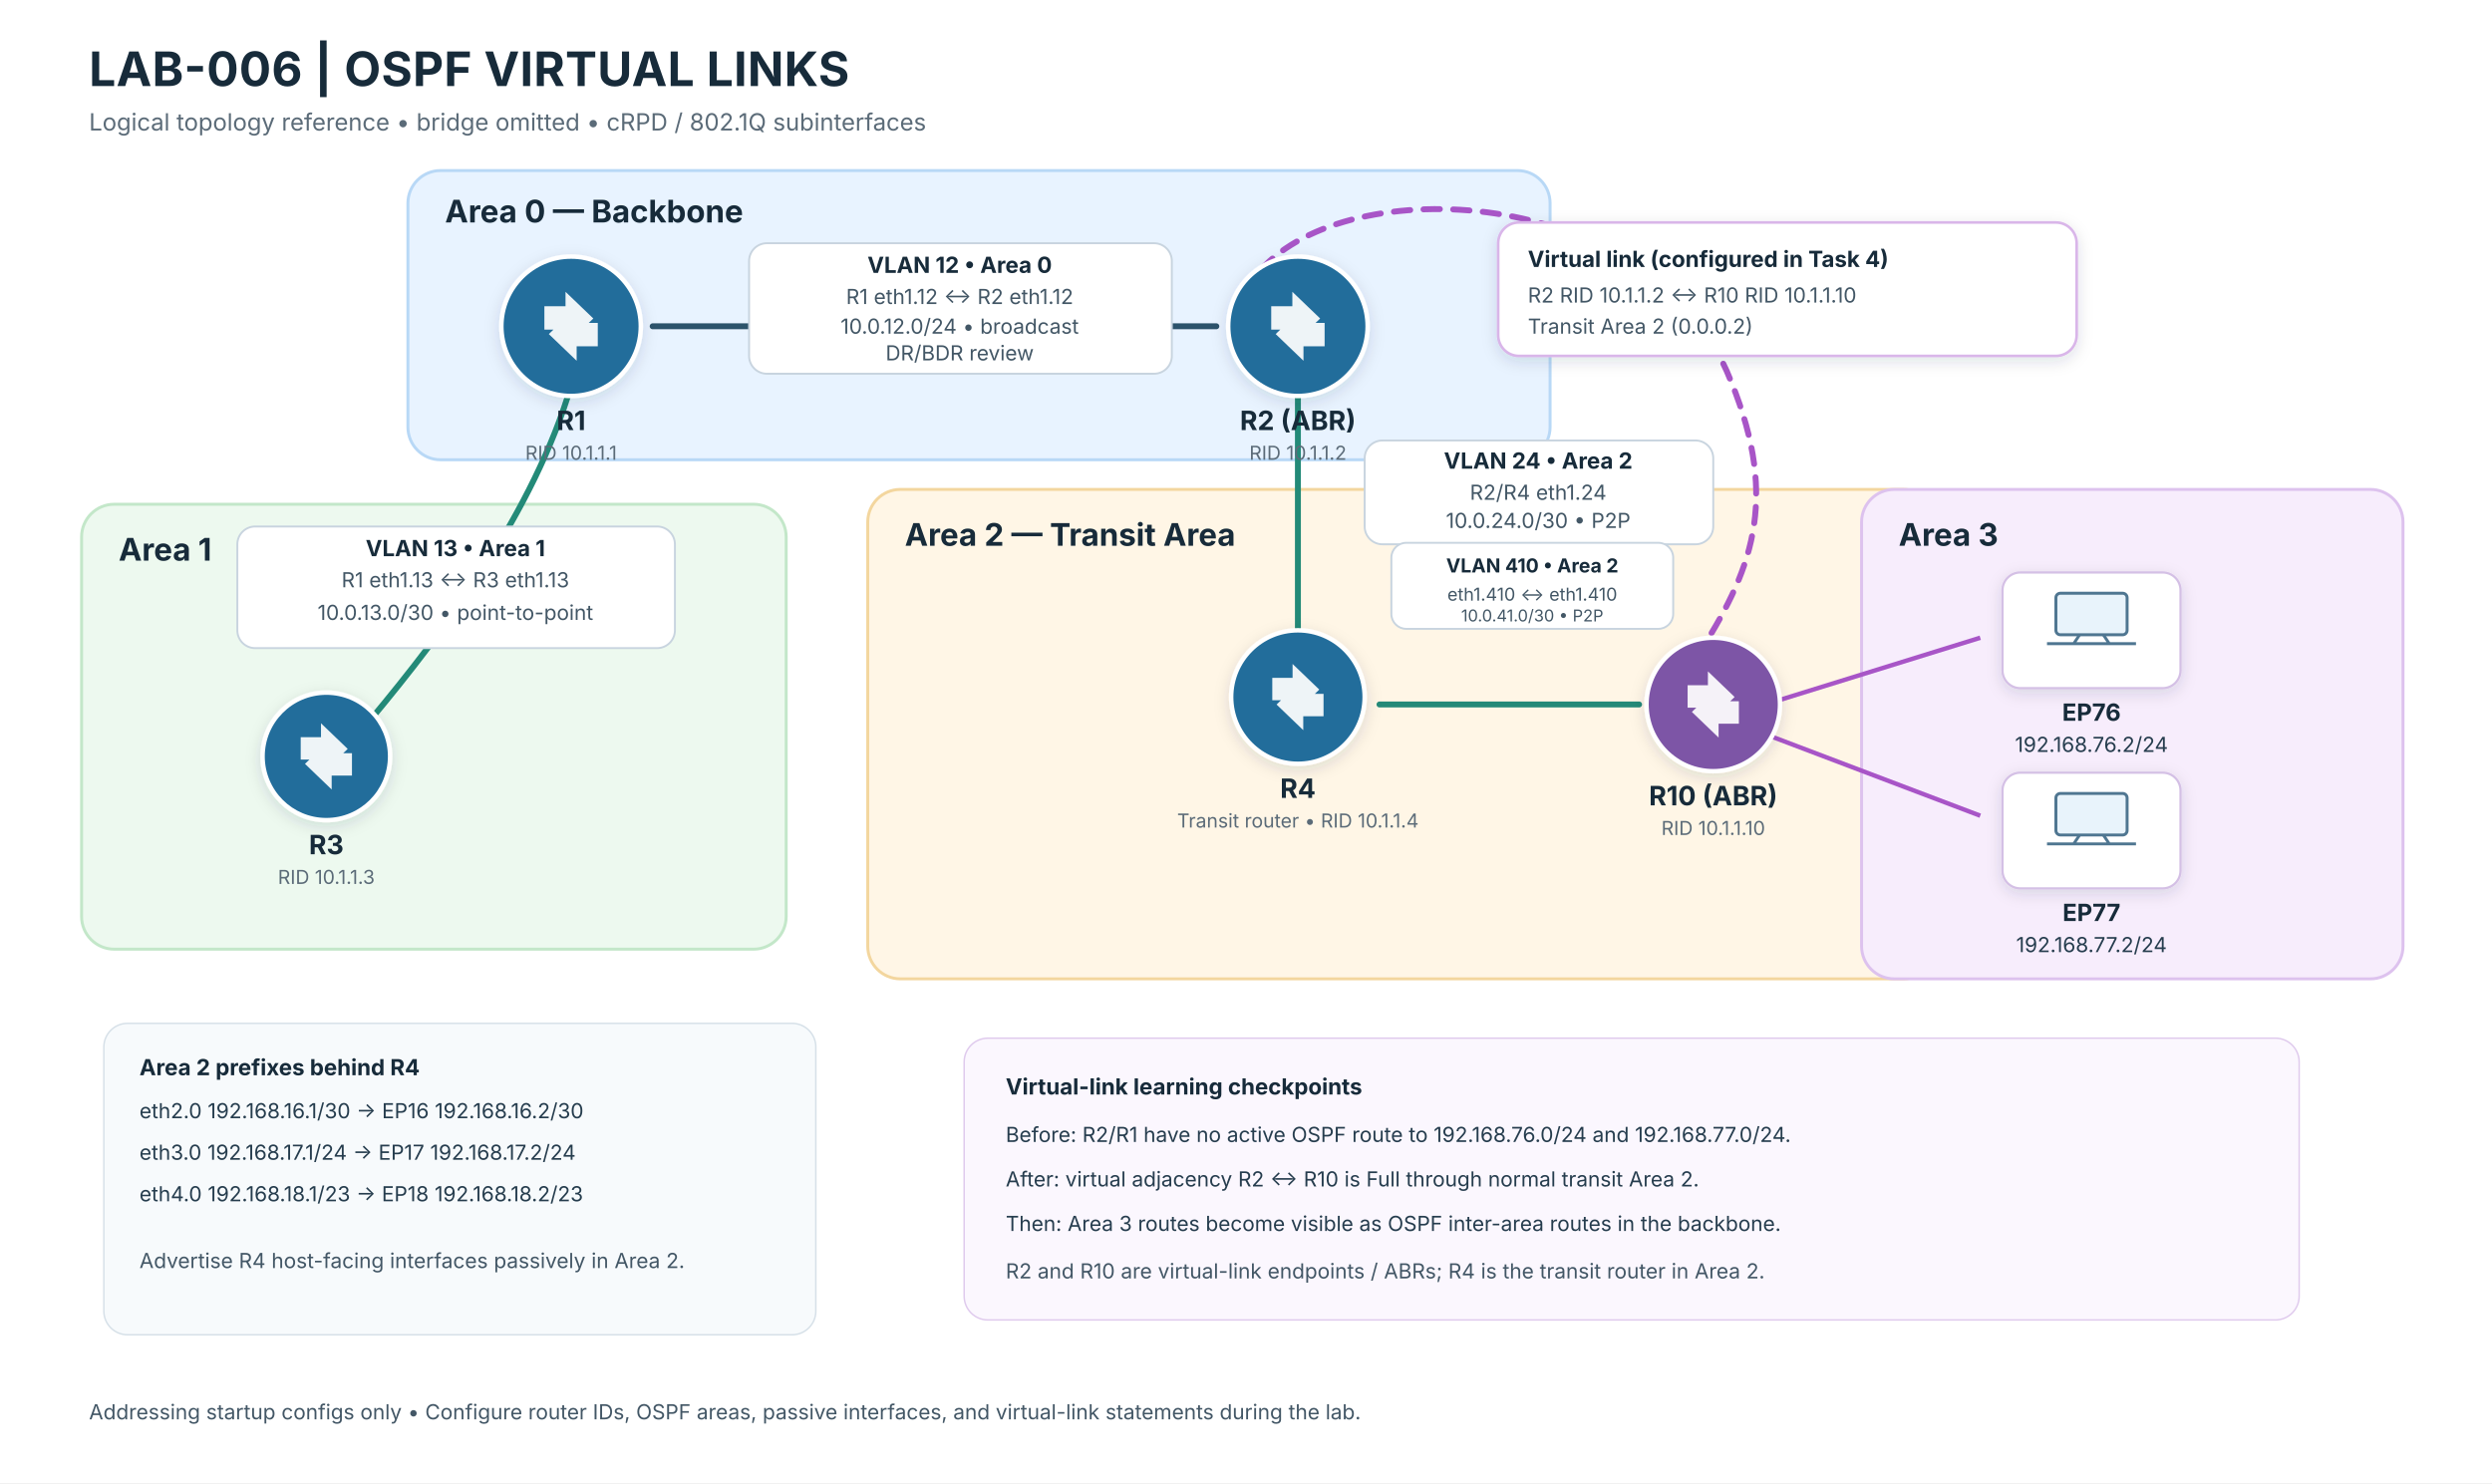
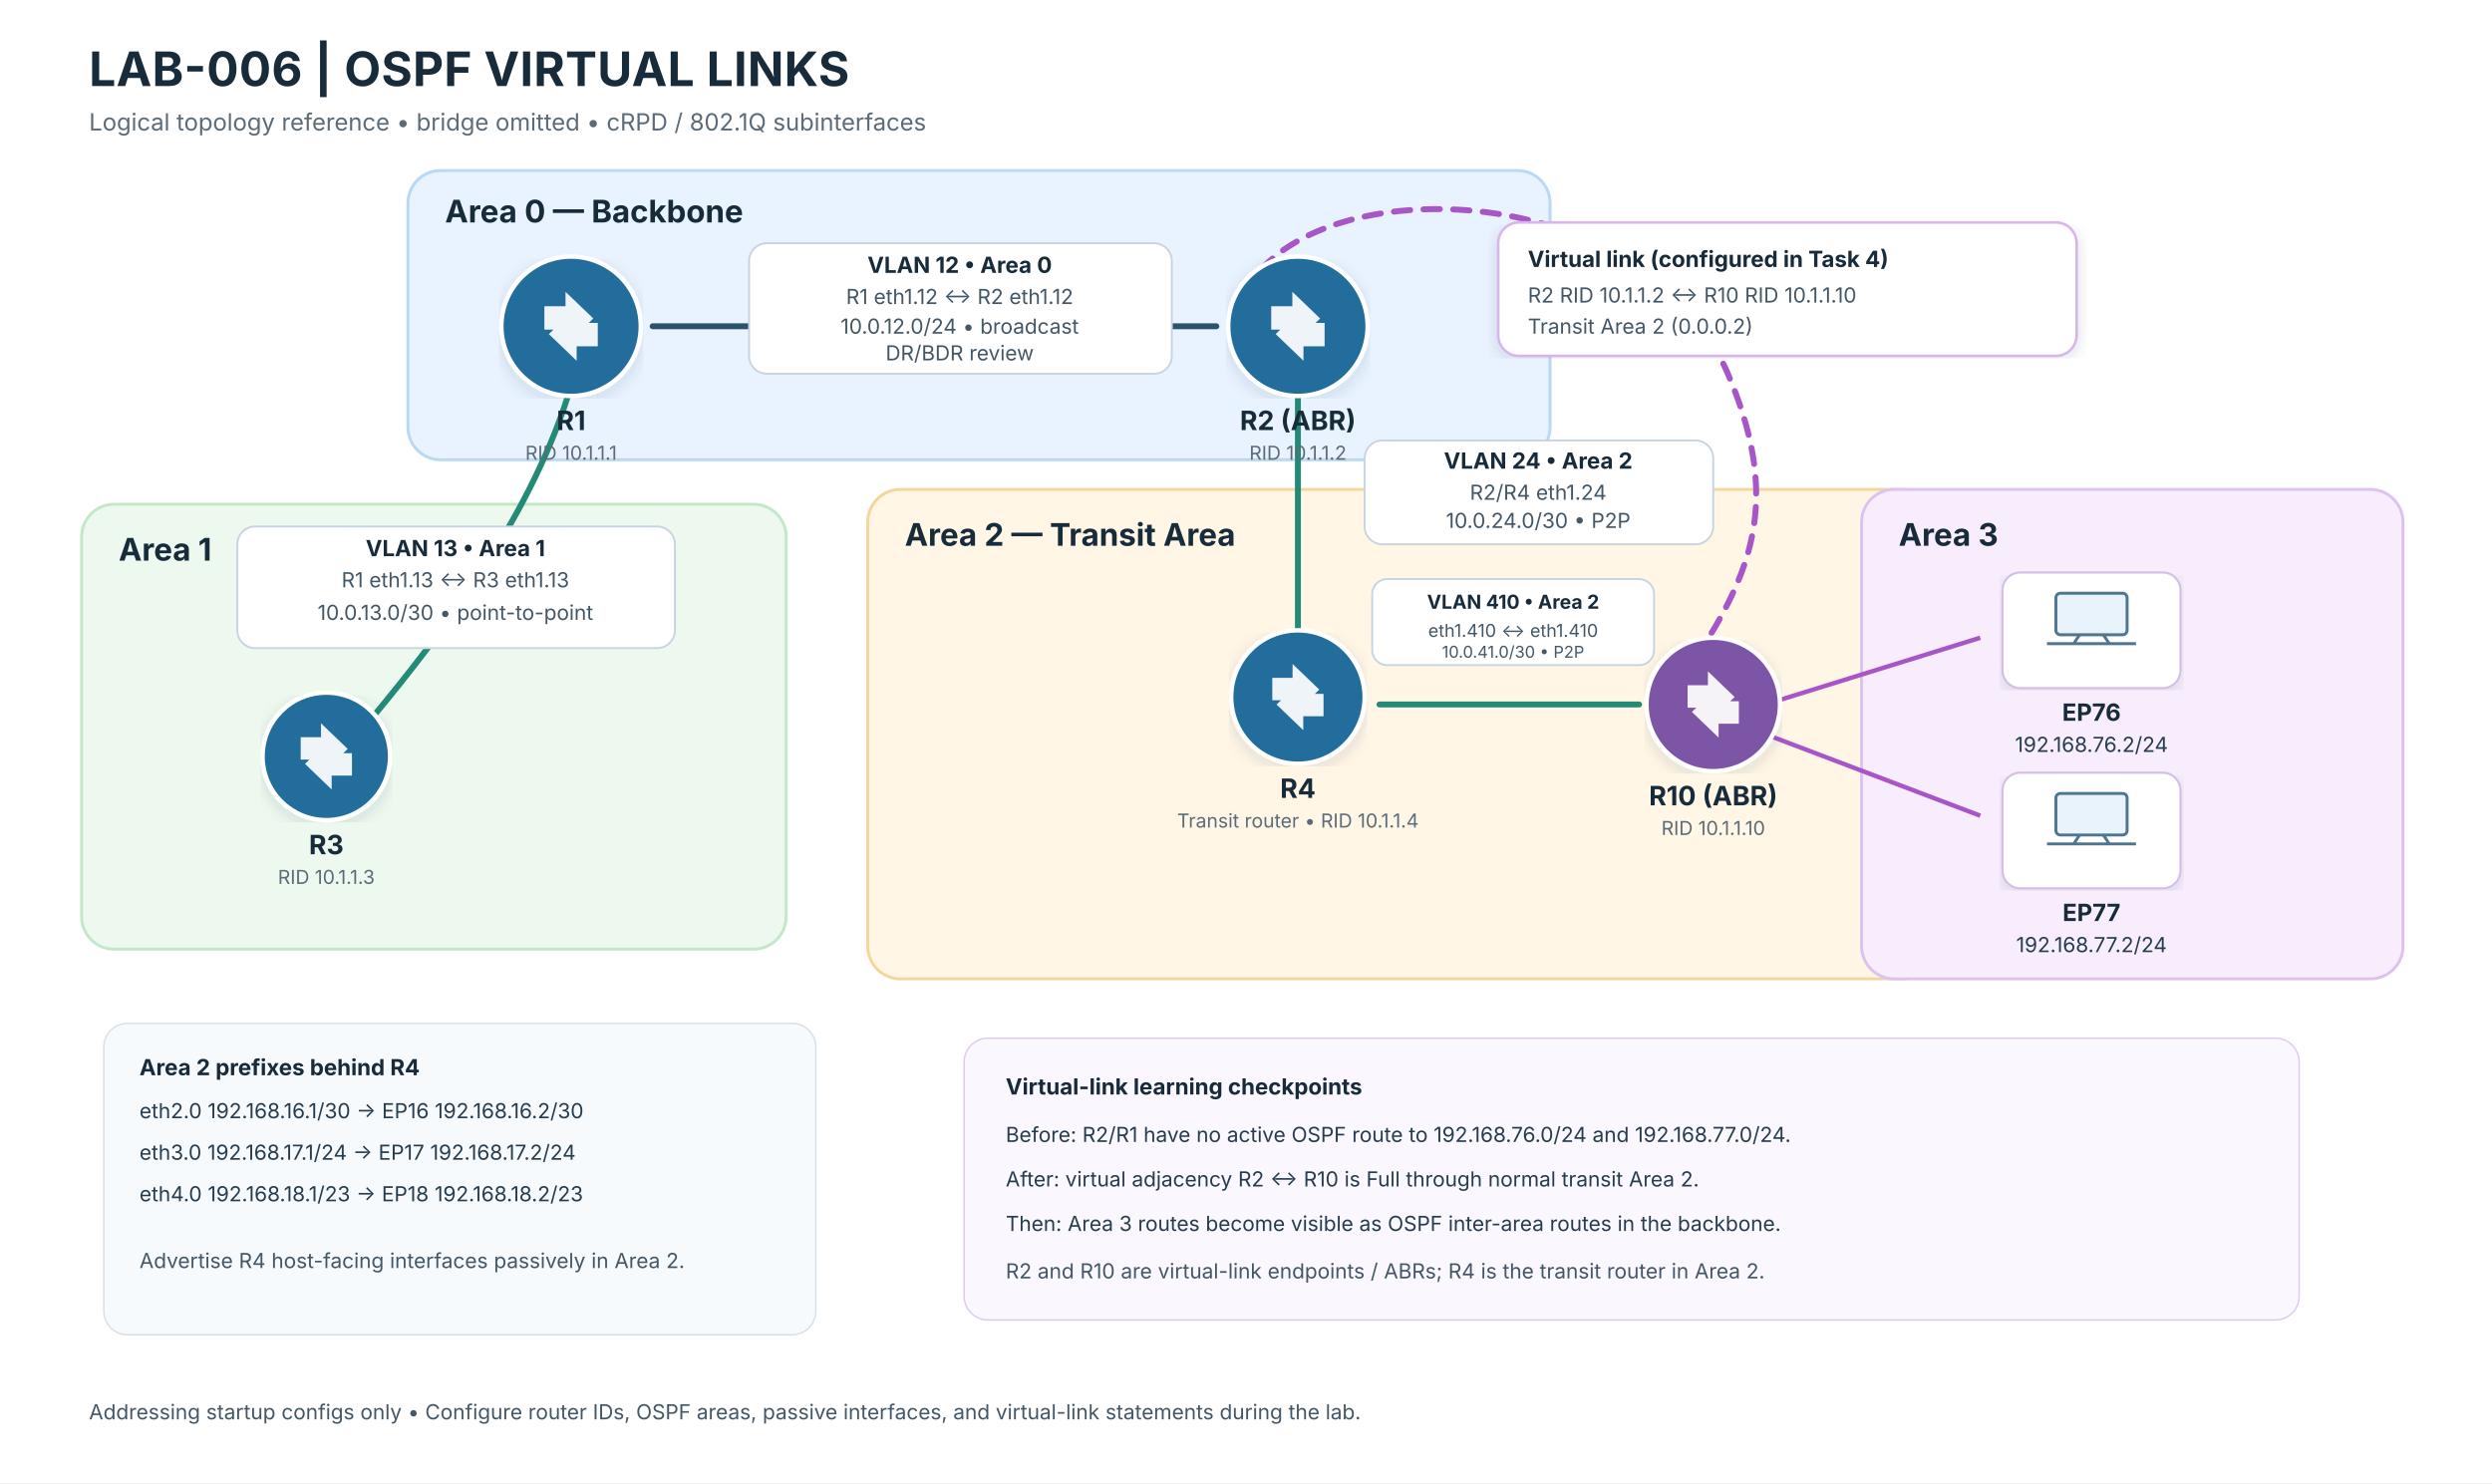
- <svg xmlns="http://www.w3.org/2000/svg" width="1680" height="1000" viewBox="0 0 1680 1000">
-   <defs>
-     <filter id="shadow" x="-20%" y="-20%" width="140%" height="140%">
+ <svg xmlns="http://www.w3.org/2000/svg" width="1680" height="1000" viewBox="0 0 1680 1000" version="1.1" id="svg52">
+   <defs id="defs1">
+     <filter id="shadow" x="-0.017" y="-0.017" width="1.035" height="1.035">
      <feDropShadow dx="0" dy="3" stdDeviation="5" flood-color="#25364a" flood-opacity="0.13" />
    </filter>
-     <style>
+     <style id="style1">
    text{font-family:Inter,DejaVu Sans,Arial,sans-serif;fill:#172b3a}
    .title{font-size:32px;font-weight:750;letter-spacing:.3px}
    .subtitle{font-size:16px;fill:#5b6b78}
    .areatitle{font-size:21px;font-weight:750}
    .small{font-size:14px;fill:#435766}
    .label{font-size:15px;font-weight:650}
    .router{font-size:18px;font-weight:750}
    .routerid{font-size:13px;fill:#5b6b78}
    .ip{font-size:14px;fill:#263d4e}
    .host{font-size:16px;font-weight:700}
    .line{fill:none;stroke:#2c536b;stroke-width:4;stroke-linecap:round}
    .p2p{fill:none;stroke:#238a78;stroke-width:4;stroke-linecap:round}
    .vl{fill:none;stroke:#a855c7;stroke-width:4;stroke-linecap:round;stroke-dasharray:11 9}
    .card{fill:#fff;stroke:#cad5df;stroke-width:1.4;filter:url(#shadow)}
    .callout{fill:#fff;stroke:#c8d4df;stroke-width:1.3}
  </style>
  </defs>
-   <rect width="1680" height="1000" fill="#ffffff" />
-   <text x="60" y="58" class="title">LAB-006 | OSPF VIRTUAL LINKS</text>
-   <text x="60" y="88" class="subtitle">Logical topology reference • bridge omitted • cRPD / 802.1Q subinterfaces</text>
-   <rect x="275" y="115" width="770" height="195" rx="22" fill="#e8f3ff" stroke="#b8d8f6" stroke-width="2" />
-   <text x="300" y="150" class="areatitle" fill="#165f91">Area 0 — Backbone</text>
-   <rect x="55" y="340" width="475" height="300" rx="22" fill="#edf9ef" stroke="#c3e7c9" stroke-width="2" />
-   <text x="80" y="378" class="areatitle" fill="#247044">Area 1</text>
-   <rect x="585" y="330" width="720" height="330" rx="22" fill="#fff6e6" stroke="#f3d69e" stroke-width="2" />
-   <text x="610" y="368" class="areatitle" fill="#94600a">Area 2 — Transit Area</text>
-   <rect x="1255" y="330" width="365" height="330" rx="22" fill="#f7edfc" stroke="#ddc2ee" stroke-width="2" />
-   <text x="1280" y="368" class="areatitle" fill="#7d3ca0">Area 3</text>
-   <path d="M 440 220 L 820 220" class="line" />
-   <path d="M 385 260 C 360 345 300 425 250 485" class="p2p" />
-   <path d="M 875 260 L 875 425" class="p2p" />
-   <path d="M 930 475 L 1105 475" class="p2p" />
-   <path d="M 1190 475 L 1335 430" stroke="#a855c7" stroke-width="3" fill="none" />
-   <path d="M 1190 495 L 1335 550" stroke="#a855c7" stroke-width="3" fill="none" />
-   <path d="M 850 182 C 910 115 1108 125 1164 250 C 1200 333 1183 381 1147 438" class="vl" />
-   <rect x="1010" y="150" width="390" height="90" rx="14" fill="#fff" stroke="#d9b6e9" stroke-width="1.8" filter="url(#shadow)" />
-   <text x="1030" y="180" class="label" fill="#823da0">Virtual link (configured in Task 4)</text>
-   <text x="1030" y="204" class="small">R2 RID 10.1.1.2 ↔ R10 RID 10.1.1.10</text>
-   <text x="1030" y="225" class="small">Transit Area 2 (0.0.0.2)</text>
-   <rect x="505" y="164" width="285" height="88" rx="12" class="callout" />
-   <text x="647" y="184" text-anchor="middle" class="label">VLAN 12 • Area 0</text>
-   <text x="647" y="205" text-anchor="middle" class="small">R1 eth1.12 ↔ R2 eth1.12</text>
-   <text x="647" y="225" text-anchor="middle" class="small">10.0.12.0/24 • broadcast</text>
-   <text x="647" y="243" text-anchor="middle" class="small">DR/BDR review</text>
-   <rect x="160" y="355" width="295" height="82" rx="12" class="callout" />
-   <text x="307" y="375" text-anchor="middle" class="label">VLAN 13 • Area 1</text>
-   <text x="307" y="396" text-anchor="middle" class="small">R1 eth1.13 ↔ R3 eth1.13</text>
-   <text x="307" y="418" text-anchor="middle" class="small">10.0.13.0/30 • point-to-point</text>
-   <rect x="920" y="297" width="235" height="70" rx="12" class="callout" />
-   <text x="1037" y="316" text-anchor="middle" class="label">VLAN 24 • Area 2</text>
-   <text x="1037" y="337" text-anchor="middle" class="small">R2/R4 eth1.24</text>
-   <text x="1037" y="356" text-anchor="middle" class="small">10.0.24.0/30 • P2P</text>
-   <rect x="938" y="366" width="190" height="58" rx="10" class="callout" />
-   <text x="1033" y="386" text-anchor="middle" class="label" style="font-size:13px">VLAN 410 • Area 2</text>
-   <text x="1033" y="405" text-anchor="middle" class="small" style="font-size:12px">eth1.410 ↔ eth1.410</text>
-   <text x="1033" y="419" text-anchor="middle" class="small" style="font-size:11px">10.0.41.0/30 • P2P</text>
-   <g transform="translate(385 220)">
-     <circle r="47" fill="#236d9b" stroke="#fff" stroke-width="3" filter="url(#shadow)" />
-     <path d="M-24 -18 L-5 -18 L-5 -31 L20 -7 L-5 17 L-5 3 L-24 3 Z M24 18 L5 18 L5 31 L-20 7 L5 -17 L5 -3 L24 -3 Z" fill="#fff" opacity=".92" transform="scale(.75)" />
-     <text x="0" y="70" text-anchor="middle" class="router">R1</text>
-     <text x="0" y="90" text-anchor="middle" class="routerid">RID 10.1.1.1</text>
+   <rect width="1680" height="1000" fill="#ffffff" id="rect1" />
+   <text x="60" y="58" class="title" id="text1">LAB-006 | OSPF VIRTUAL LINKS</text>
+   <text x="60" y="88" class="subtitle" id="text2">Logical topology reference • bridge omitted • cRPD / 802.1Q subinterfaces</text>
+   <rect x="275" y="115" width="770" height="195" rx="22" fill="#e8f3ff" stroke="#b8d8f6" stroke-width="2" id="rect2" />
+   <text x="300" y="150" class="areatitle" fill="#165f91" id="text3">Area 0 — Backbone</text>
+   <rect x="55" y="340" width="475" height="300" rx="22" fill="#edf9ef" stroke="#c3e7c9" stroke-width="2" id="rect3" />
+   <text x="80" y="378" class="areatitle" fill="#247044" id="text4">Area 1</text>
+   <rect x="585" y="330" width="720" height="330" rx="22" fill="#fff6e6" stroke="#f3d69e" stroke-width="2" id="rect4" />
+   <text x="610" y="368" class="areatitle" fill="#94600a" id="text5">Area 2 — Transit Area</text>
+   <rect x="1255" y="330" width="365" height="330" rx="22" fill="#f7edfc" stroke="#ddc2ee" stroke-width="2" id="rect5" />
+   <text x="1280" y="368" class="areatitle" fill="#7d3ca0" id="text6">Area 3</text>
+   <path d="M 440 220 L 820 220" class="line" id="path6" />
+   <path d="M 385 260 C 360 345 300 425 250 485" class="p2p" id="path7" />
+   <path d="M 875 260 L 875 425" class="p2p" id="path8" />
+   <path d="M 930 475 L 1105 475" class="p2p" id="path9" />
+   <path d="M 1190 475 L 1335 430" stroke="#a855c7" stroke-width="3" fill="none" id="path10" />
+   <path d="M 1190 495 L 1335 550" stroke="#a855c7" stroke-width="3" fill="none" id="path11" />
+   <path d="M 850 182 C 910 115 1108 125 1164 250 C 1200 333 1183 381 1147 438" class="vl" id="path12" />
+   <rect x="1010" y="150" width="390" height="90" rx="14" fill="#fff" stroke="#d9b6e9" stroke-width="1.8" filter="url(#shadow)" id="rect12" />
+   <text x="1030" y="180" class="label" fill="#823da0" id="text12">Virtual link (configured in Task 4)</text>
+   <text x="1030" y="204" class="small" id="text13">R2 RID 10.1.1.2 ↔ R10 RID 10.1.1.10</text>
+   <text x="1030" y="225" class="small" id="text14">Transit Area 2 (0.0.0.2)</text>
+   <rect x="505" y="164" width="285" height="88" rx="12" class="callout" id="rect14" />
+   <text x="647" y="184" text-anchor="middle" class="label" id="text15">VLAN 12 • Area 0</text>
+   <text x="647" y="205" text-anchor="middle" class="small" id="text16">R1 eth1.12 ↔ R2 eth1.12</text>
+   <text x="647" y="225" text-anchor="middle" class="small" id="text17">10.0.12.0/24 • broadcast</text>
+   <text x="647" y="243" text-anchor="middle" class="small" id="text18">DR/BDR review</text>
+   <rect x="160" y="355" width="295" height="82" rx="12" class="callout" id="rect18" />
+   <text x="307" y="375" text-anchor="middle" class="label" id="text19">VLAN 13 • Area 1</text>
+   <text x="307" y="396" text-anchor="middle" class="small" id="text20">R1 eth1.13 ↔ R3 eth1.13</text>
+   <text x="307" y="418" text-anchor="middle" class="small" id="text21">10.0.13.0/30 • point-to-point</text>
+   <rect x="920" y="297" width="235" height="70" rx="12" class="callout" id="rect21" />
+   <text x="1037" y="316" text-anchor="middle" class="label" id="text22">VLAN 24 • Area 2</text>
+   <text x="1037" y="337" text-anchor="middle" class="small" id="text23">R2/R4 eth1.24</text>
+   <text x="1037" y="356" text-anchor="middle" class="small" id="text24">10.0.24.0/30 • P2P</text>
+   <rect x="925.09" y="390.455" width="190" height="58" rx="10" class="callout" id="rect24" />
+   <text x="1020.09" y="410.455" text-anchor="middle" class="label" style="font-size:13px" id="text25">VLAN 410 • Area 2</text>
+   <text x="1020.09" y="429.455" text-anchor="middle" class="small" style="font-size:12px" id="text26">eth1.410 ↔ eth1.410</text>
+   <text x="1020.09" y="443.455" text-anchor="middle" class="small" style="font-size:11px" id="text27">10.0.41.0/30 • P2P</text>
+   <g transform="translate(385 220)" id="g29">
+     <circle r="47" fill="#236d9b" stroke="#fff" stroke-width="3" filter="url(#shadow)" id="circle27" />
+     <path d="M-24 -18 L-5 -18 L-5 -31 L20 -7 L-5 17 L-5 3 L-24 3 Z M24 18 L5 18 L5 31 L-20 7 L5 -17 L5 -3 L24 -3 Z" fill="#fff" opacity=".92" transform="scale(.75)" id="path27" />
+     <text x="0" y="70" text-anchor="middle" class="router" id="text28">R1</text>
+     <text x="0" y="90" text-anchor="middle" class="routerid" id="text29">RID 10.1.1.1</text>
  </g>
-   <g transform="translate(875 220)">
-     <circle r="47" fill="#236d9b" stroke="#fff" stroke-width="3" filter="url(#shadow)" />
-     <path d="M-24 -18 L-5 -18 L-5 -31 L20 -7 L-5 17 L-5 3 L-24 3 Z M24 18 L5 18 L5 31 L-20 7 L5 -17 L5 -3 L24 -3 Z" fill="#fff" opacity=".92" transform="scale(.75)" />
-     <text x="0" y="70" text-anchor="middle" class="router">R2 (ABR)</text>
-     <text x="0" y="90" text-anchor="middle" class="routerid">RID 10.1.1.2</text>
+   <g transform="translate(875 220)" id="g31">
+     <circle r="47" fill="#236d9b" stroke="#fff" stroke-width="3" filter="url(#shadow)" id="circle29" />
+     <path d="M-24 -18 L-5 -18 L-5 -31 L20 -7 L-5 17 L-5 3 L-24 3 Z M24 18 L5 18 L5 31 L-20 7 L5 -17 L5 -3 L24 -3 Z" fill="#fff" opacity=".92" transform="scale(.75)" id="path29" />
+     <text x="0" y="70" text-anchor="middle" class="router" id="text30">R2 (ABR)</text>
+     <text x="0" y="90" text-anchor="middle" class="routerid" id="text31">RID 10.1.1.2</text>
  </g>
-   <g transform="translate(220 510)">
-     <circle r="43" fill="#236d9b" stroke="#fff" stroke-width="3" filter="url(#shadow)" />
-     <path d="M-24 -18 L-5 -18 L-5 -31 L20 -7 L-5 17 L-5 3 L-24 3 Z M24 18 L5 18 L5 31 L-20 7 L5 -17 L5 -3 L24 -3 Z" fill="#fff" opacity=".92" transform="scale(.72)" />
-     <text x="0" y="66" text-anchor="middle" class="router">R3</text>
-     <text x="0" y="86" text-anchor="middle" class="routerid">RID 10.1.1.3</text>
+   <g transform="translate(220 510)" id="g33">
+     <circle r="43" fill="#236d9b" stroke="#fff" stroke-width="3" filter="url(#shadow)" id="circle31" />
+     <path d="M-24 -18 L-5 -18 L-5 -31 L20 -7 L-5 17 L-5 3 L-24 3 Z M24 18 L5 18 L5 31 L-20 7 L5 -17 L5 -3 L24 -3 Z" fill="#fff" opacity=".92" transform="scale(.72)" id="path31" />
+     <text x="0" y="66" text-anchor="middle" class="router" id="text32">R3</text>
+     <text x="0" y="86" text-anchor="middle" class="routerid" id="text33">RID 10.1.1.3</text>
  </g>
-   <g transform="translate(875 470)">
-     <circle r="45" fill="#236d9b" stroke="#fff" stroke-width="3" filter="url(#shadow)" />
-     <path d="M-24 -18 L-5 -18 L-5 -31 L20 -7 L-5 17 L-5 3 L-24 3 Z M24 18 L5 18 L5 31 L-20 7 L5 -17 L5 -3 L24 -3 Z" fill="#fff" opacity=".92" transform="scale(.72)" />
-     <text x="0" y="68" text-anchor="middle" class="router">R4</text>
-     <text x="0" y="88" text-anchor="middle" class="routerid">Transit router • RID 10.1.1.4</text>
+   <g transform="translate(875 470)" id="g35">
+     <circle r="45" fill="#236d9b" stroke="#fff" stroke-width="3" filter="url(#shadow)" id="circle33" />
+     <path d="M-24 -18 L-5 -18 L-5 -31 L20 -7 L-5 17 L-5 3 L-24 3 Z M24 18 L5 18 L5 31 L-20 7 L5 -17 L5 -3 L24 -3 Z" fill="#fff" opacity=".92" transform="scale(.72)" id="path33" />
+     <text x="0" y="68" text-anchor="middle" class="router" id="text34">R4</text>
+     <text x="0" y="88" text-anchor="middle" class="routerid" id="text35">Transit router • RID 10.1.1.4</text>
  </g>
-   <g transform="translate(1155 475)">
-     <circle r="45" fill="#7d55a6" stroke="#fff" stroke-width="3" filter="url(#shadow)" />
-     <path d="M-24 -18 L-5 -18 L-5 -31 L20 -7 L-5 17 L-5 3 L-24 3 Z M24 18 L5 18 L5 31 L-20 7 L5 -17 L5 -3 L24 -3 Z" fill="#fff" opacity=".92" transform="scale(.72)" />
-     <text x="0" y="68" text-anchor="middle" class="router">R10 (ABR)</text>
-     <text x="0" y="88" text-anchor="middle" class="routerid">RID 10.1.1.10</text>
+   <g transform="translate(1155 475)" id="g37">
+     <circle r="45" fill="#7d55a6" stroke="#fff" stroke-width="3" filter="url(#shadow)" id="circle35" />
+     <path d="M-24 -18 L-5 -18 L-5 -31 L20 -7 L-5 17 L-5 3 L-24 3 Z M24 18 L5 18 L5 31 L-20 7 L5 -17 L5 -3 L24 -3 Z" fill="#fff" opacity=".92" transform="scale(.72)" id="path35" />
+     <text x="0" y="68" text-anchor="middle" class="router" id="text36">R10 (ABR)</text>
+     <text x="0" y="88" text-anchor="middle" class="routerid" id="text37">RID 10.1.1.10</text>
  </g>
-   <rect x="70" y="690" width="480" height="210" rx="16" fill="#f7fafc" stroke="#d6e0e8" />
-   <text x="94" y="725" class="label">Area 2 prefixes behind R4</text>
-   <text x="94" y="754" class="ip">eth2.0  192.168.16.1/30  → EP16 192.168.16.2/30</text>
-   <text x="94" y="782" class="ip">eth3.0  192.168.17.1/24  → EP17 192.168.17.2/24</text>
-   <text x="94" y="810" class="ip">eth4.0  192.168.18.1/23  → EP18 192.168.18.2/23</text>
-   <text x="94" y="855" class="small">Advertise R4 host-facing interfaces passively in Area 2.</text>
-   <g transform="translate(1410 420)">
-     <rect x="-60" y="-34" width="120" height="78" rx="12" fill="#fff" stroke="#d4c0e5" stroke-width="1.5" filter="url(#shadow)" />
-     <rect x="-24" y="-20" width="48" height="28" rx="3" fill="#e8f3fb" stroke="#4f7691" stroke-width="2" />
-     <path d="M-30 14 H30 M-8 8 L-12 14 M8 8 L12 14" stroke="#4f7691" stroke-width="2" fill="none" />
-     <text x="0" y="66" text-anchor="middle" class="host">EP76</text>
-     <text x="0" y="87" text-anchor="middle" class="ip">192.168.76.2/24</text>
+   <rect x="70" y="690" width="480" height="210" rx="16" fill="#f7fafc" stroke="#d6e0e8" id="rect37" />
+   <text x="94" y="725" class="label" id="text38">Area 2 prefixes behind R4</text>
+   <text x="94" y="754" class="ip" id="text39">eth2.0  192.168.16.1/30  → EP16 192.168.16.2/30</text>
+   <text x="94" y="782" class="ip" id="text40">eth3.0  192.168.17.1/24  → EP17 192.168.17.2/24</text>
+   <text x="94" y="810" class="ip" id="text41">eth4.0  192.168.18.1/23  → EP18 192.168.18.2/23</text>
+   <text x="94" y="855" class="small" id="text42">Advertise R4 host-facing interfaces passively in Area 2.</text>
+   <g transform="translate(1410 420)" id="g44">
+     <rect x="-60" y="-34" width="120" height="78" rx="12" fill="#fff" stroke="#d4c0e5" stroke-width="1.5" filter="url(#shadow)" id="rect42" />
+     <rect x="-24" y="-20" width="48" height="28" rx="3" fill="#e8f3fb" stroke="#4f7691" stroke-width="2" id="rect43" />
+     <path d="M-30 14 H30 M-8 8 L-12 14 M8 8 L12 14" stroke="#4f7691" stroke-width="2" fill="none" id="path43" />
+     <text x="0" y="66" text-anchor="middle" class="host" id="text43">EP76</text>
+     <text x="0" y="87" text-anchor="middle" class="ip" id="text44">192.168.76.2/24</text>
  </g>
-   <g transform="translate(1410 555)">
-     <rect x="-60" y="-34" width="120" height="78" rx="12" fill="#fff" stroke="#d4c0e5" stroke-width="1.5" filter="url(#shadow)" />
-     <rect x="-24" y="-20" width="48" height="28" rx="3" fill="#e8f3fb" stroke="#4f7691" stroke-width="2" />
-     <path d="M-30 14 H30 M-8 8 L-12 14 M8 8 L12 14" stroke="#4f7691" stroke-width="2" fill="none" />
-     <text x="0" y="66" text-anchor="middle" class="host">EP77</text>
-     <text x="0" y="87" text-anchor="middle" class="ip">192.168.77.2/24</text>
+   <g transform="translate(1410 555)" id="g46">
+     <rect x="-60" y="-34" width="120" height="78" rx="12" fill="#fff" stroke="#d4c0e5" stroke-width="1.5" filter="url(#shadow)" id="rect44" />
+     <rect x="-24" y="-20" width="48" height="28" rx="3" fill="#e8f3fb" stroke="#4f7691" stroke-width="2" id="rect45" />
+     <path d="M-30 14 H30 M-8 8 L-12 14 M8 8 L12 14" stroke="#4f7691" stroke-width="2" fill="none" id="path45" />
+     <text x="0" y="66" text-anchor="middle" class="host" id="text45">EP77</text>
+     <text x="0" y="87" text-anchor="middle" class="ip" id="text46">192.168.77.2/24</text>
  </g>
-   <rect x="650" y="700" width="900" height="190" rx="16" fill="#fbf7fe" stroke="#dfcaed" />
-   <text x="678" y="738" class="label" fill="#823da0">Virtual-link learning checkpoints</text>
-   <text x="678" y="770" class="ip">Before: R2/R1 have no active OSPF route to 192.168.76.0/24 and 192.168.77.0/24.</text>
-   <text x="678" y="800" class="ip">After: virtual adjacency R2 ↔ R10 is Full through normal transit Area 2.</text>
-   <text x="678" y="830" class="ip">Then: Area 3 routes become visible as OSPF inter-area routes in the backbone.</text>
-   <text x="678" y="862" class="small">R2 and R10 are virtual-link endpoints / ABRs; R4 is the transit router in Area 2.</text>
-   <text x="60" y="957" class="small">Addressing startup configs only • Configure router IDs, OSPF areas, passive interfaces, and virtual-link statements during the lab.</text>
+   <rect x="650" y="700" width="900" height="190" rx="16" fill="#fbf7fe" stroke="#dfcaed" id="rect46" />
+   <text x="678" y="738" class="label" fill="#823da0" id="text47">Virtual-link learning checkpoints</text>
+   <text x="678" y="770" class="ip" id="text48">Before: R2/R1 have no active OSPF route to 192.168.76.0/24 and 192.168.77.0/24.</text>
+   <text x="678" y="800" class="ip" id="text49">After: virtual adjacency R2 ↔ R10 is Full through normal transit Area 2.</text>
+   <text x="678" y="830" class="ip" id="text50">Then: Area 3 routes become visible as OSPF inter-area routes in the backbone.</text>
+   <text x="678" y="862" class="small" id="text51">R2 and R10 are virtual-link endpoints / ABRs; R4 is the transit router in Area 2.</text>
+   <text x="60" y="957" class="small" id="text52">Addressing startup configs only • Configure router IDs, OSPF areas, passive interfaces, and virtual-link statements during the lab.</text>
</svg>
